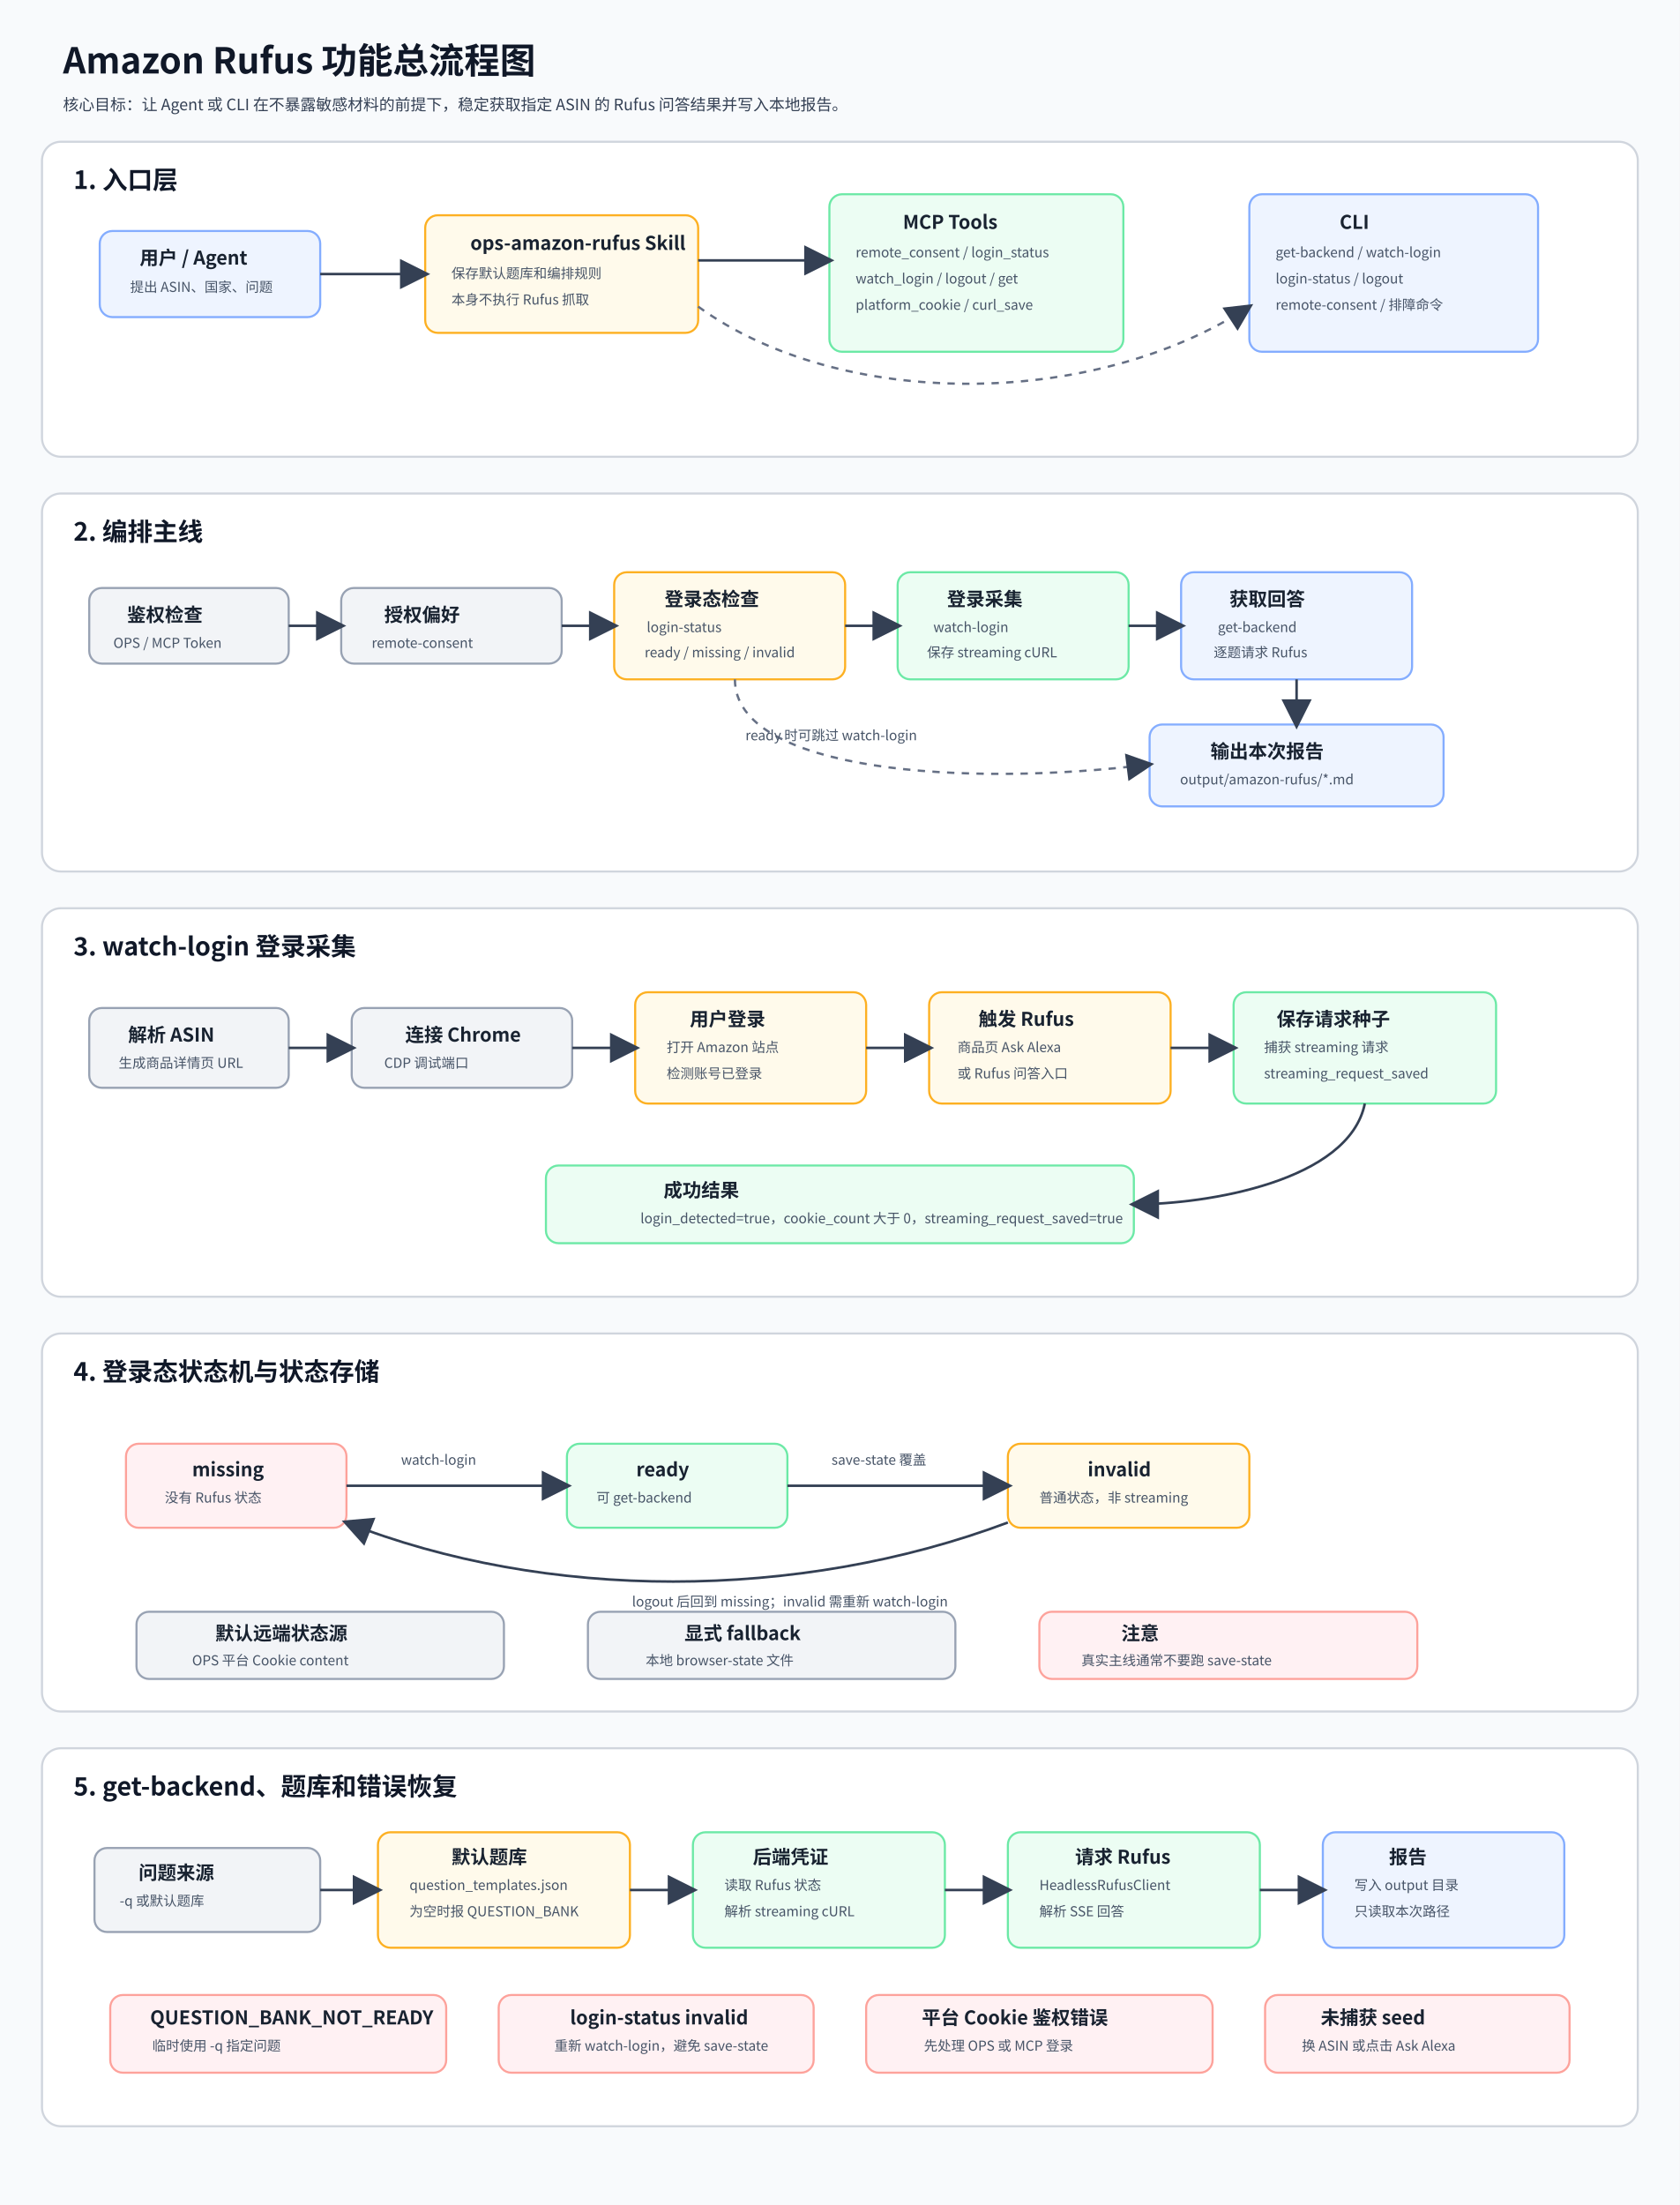
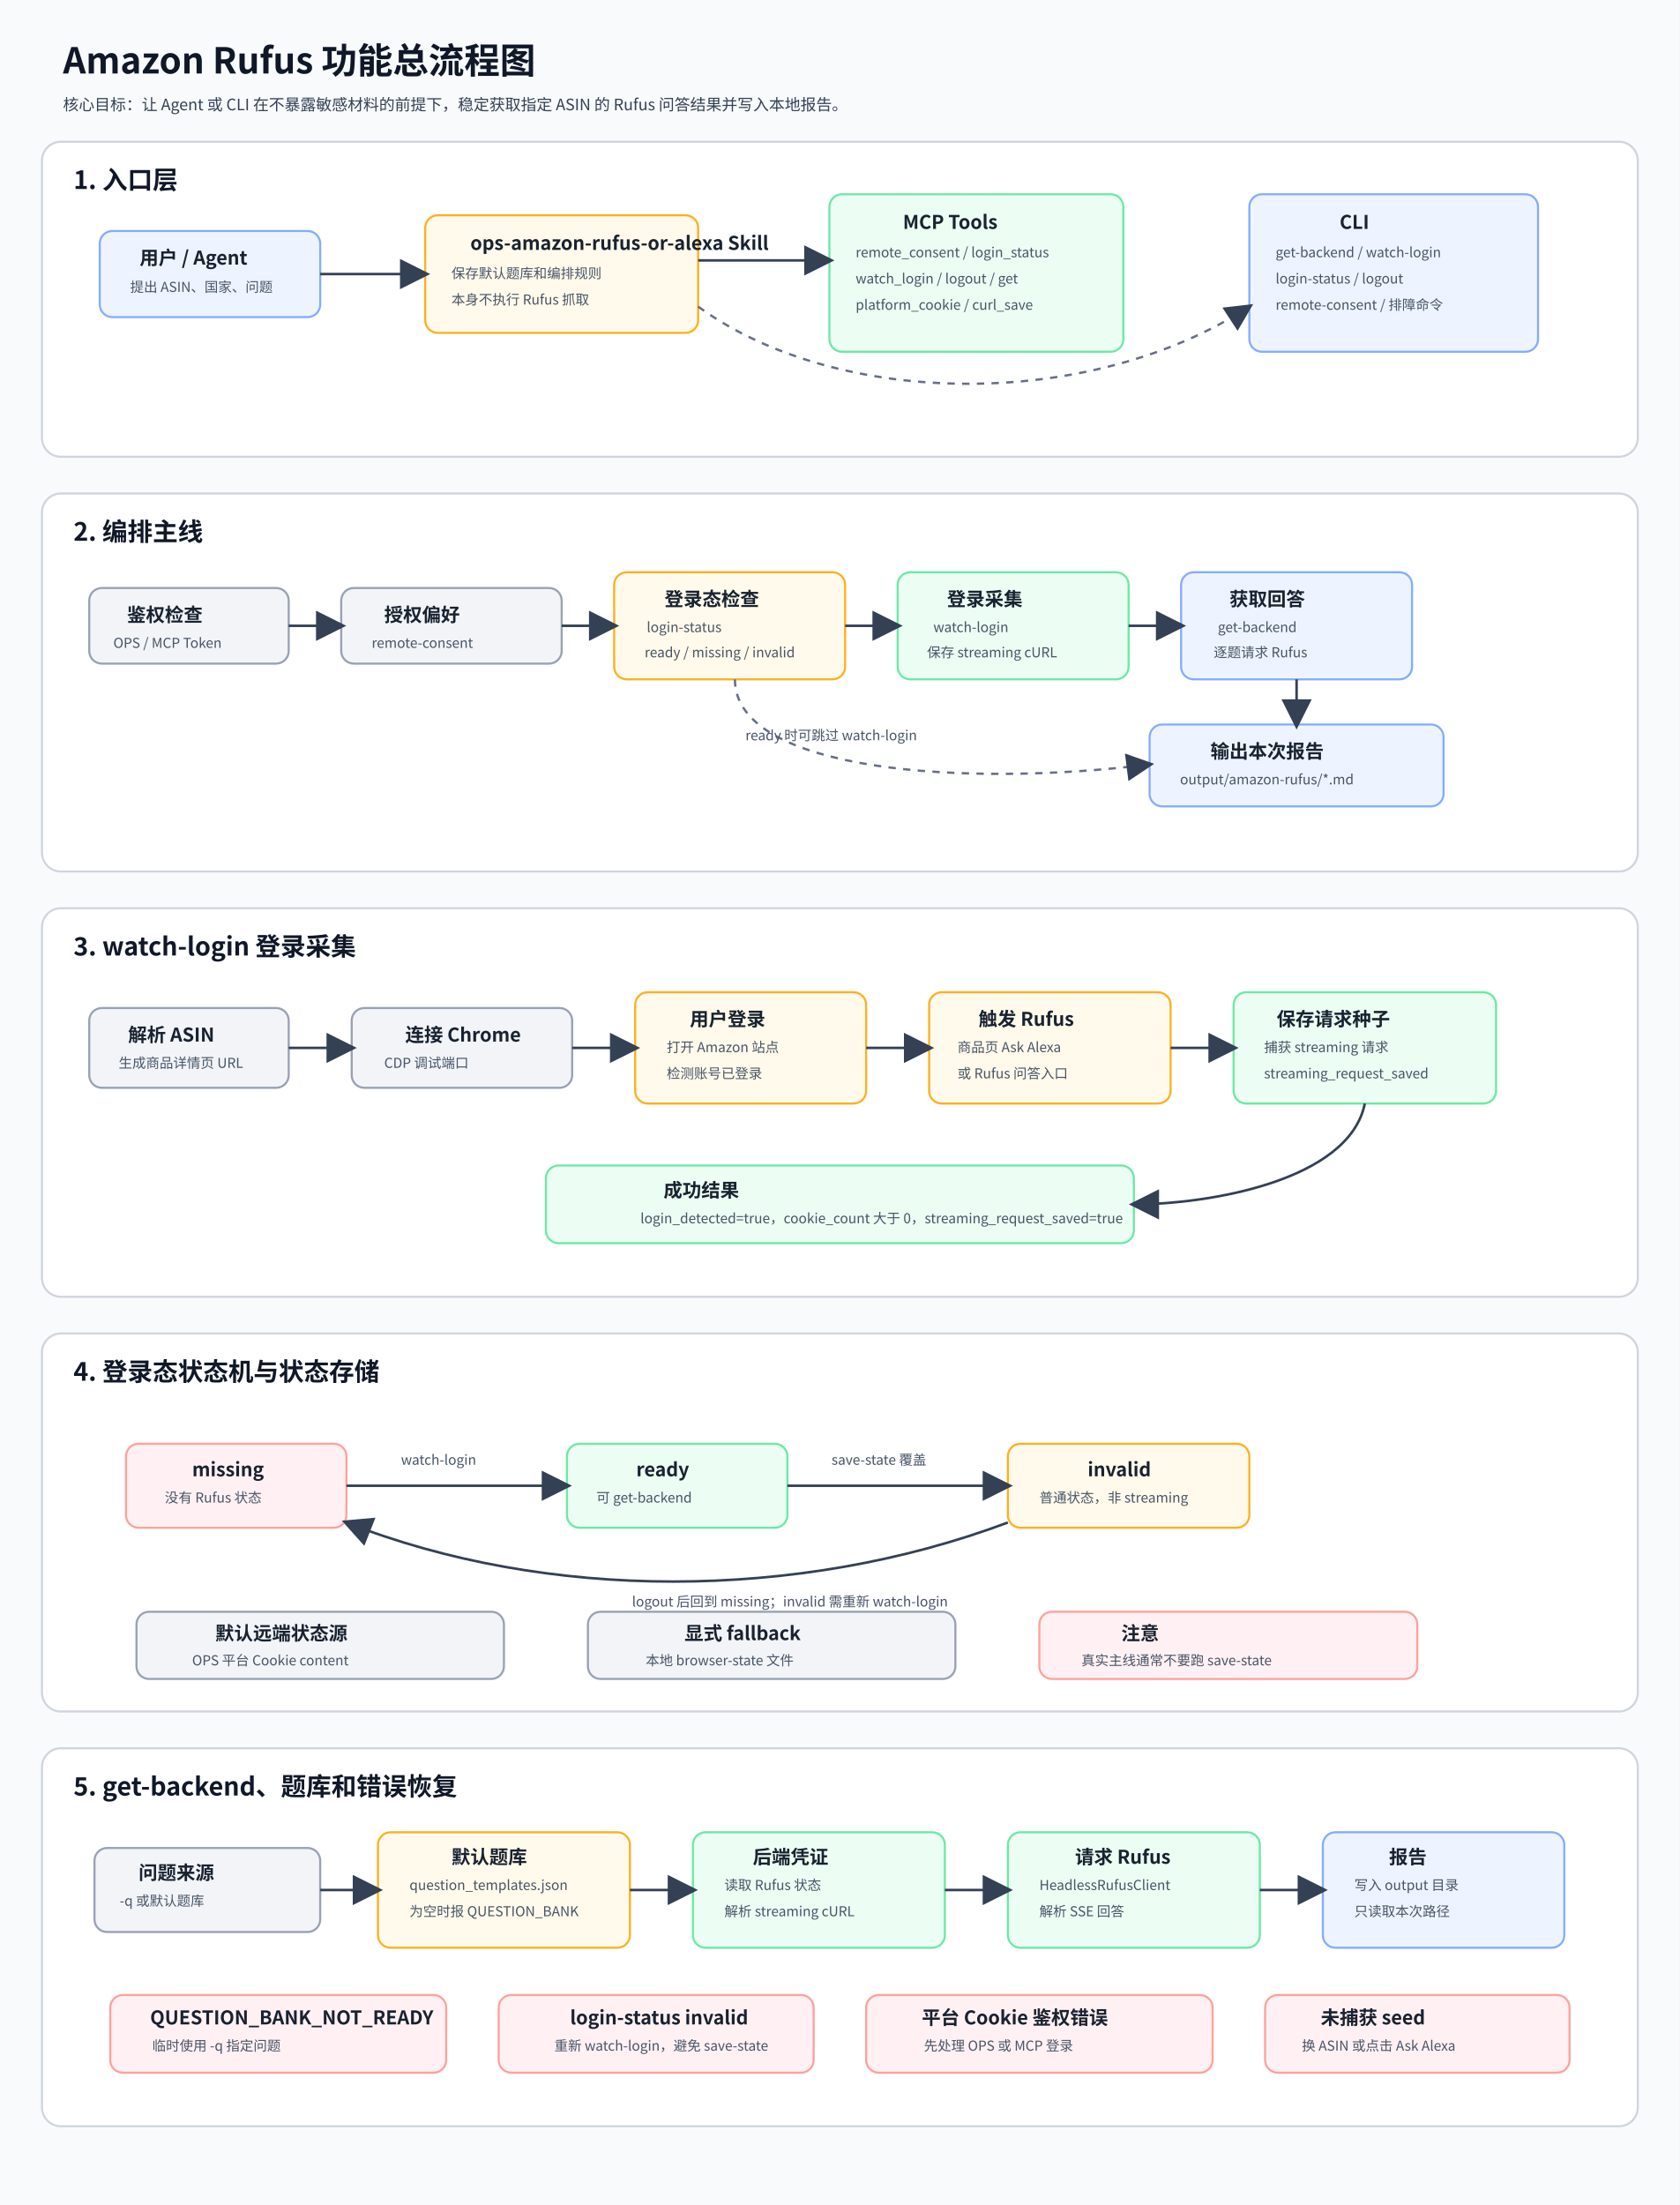
<svg xmlns="http://www.w3.org/2000/svg" width="1600" height="2100" viewBox="0 0 1600 2100" role="img" aria-labelledby="title desc">
  <defs>
    <marker id="arrow" markerWidth="12" markerHeight="12" refX="10" refY="6" orient="auto" markerUnits="strokeWidth">
      <path d="M 0 0 L 12 6 L 0 12 z" fill="#344054" />
    </marker>
    <style>
      .bg { fill: #f8fafc; }
      .panel { fill: #ffffff; stroke: #d0d5dd; stroke-width: 2; rx: 18; }
      .box { fill: #eef4ff; stroke: #84adff; stroke-width: 2; rx: 12; }
      .box-green { fill: #ecfdf3; stroke: #6ce9a6; stroke-width: 2; rx: 12; }
      .box-yellow { fill: #fffaeb; stroke: #fdb022; stroke-width: 2; rx: 12; }
      .box-red { fill: #fff1f3; stroke: #fda29b; stroke-width: 2; rx: 12; }
      .box-gray { fill: #f2f4f7; stroke: #98a2b3; stroke-width: 2; rx: 12; }
      .lane { fill: #f9fafb; stroke: #eaecf0; stroke-width: 2; rx: 16; }
      .title { font: 700 34px "Microsoft YaHei", "Noto Sans CJK SC", Arial, sans-serif; fill: #101828; }
      .section { font: 700 24px "Microsoft YaHei", "Noto Sans CJK SC", Arial, sans-serif; fill: #101828; }
      .label { font: 600 18px "Microsoft YaHei", "Noto Sans CJK SC", Arial, sans-serif; fill: #182230; }
      .text { font: 15px "Microsoft YaHei", "Noto Sans CJK SC", Arial, sans-serif; fill: #344054; }
      .small { font: 13px "Microsoft YaHei", "Noto Sans CJK SC", Arial, sans-serif; fill: #475467; }
      .arrow { stroke: #344054; stroke-width: 2.4; fill: none; marker-end: url(#arrow); }
      .dash { stroke: #667085; stroke-width: 2.2; fill: none; stroke-dasharray: 7 7; marker-end: url(#arrow); }
    </style>
  </defs>
  <rect class="bg" x="0" y="0" width="1600" height="2100" />
  <text class="title" x="60" y="70">Amazon Rufus 功能总流程图</text>
  <text class="text" x="60" y="105">核心目标：让 Agent 或 CLI 在不暴露敏感材料的前提下，稳定获取指定 ASIN 的 Rufus 问答结果并写入本地报告。</text>
  <rect class="panel" x="40" y="135" width="1520" height="300" />
  <text class="section" x="70" y="180">1. 入口层</text>
  <rect class="box" x="95" y="220" width="210" height="82" />
  <text class="label" x="133" y="252">用户 / Agent</text>
  <text class="small" x="124" y="278">提出 ASIN、国家、问题</text>
  <rect class="box-yellow" x="405" y="205" width="260" height="112" />
-   <text class="label" x="448" y="238">ops-amazon-rufus Skill</text>
+   <text class="label" x="448" y="238">ops-amazon-rufus-or-alexa Skill</text>
  <text class="small" x="430" y="265">保存默认题库和编排规则</text>
  <text class="small" x="430" y="290">本身不执行 Rufus 抓取</text>
  <rect class="box-green" x="790" y="185" width="280" height="150" />
  <text class="label" x="860" y="218">MCP Tools</text>
  <text class="small" x="815" y="245">remote_consent / login_status</text>
  <text class="small" x="815" y="270">watch_login / logout / get</text>
  <text class="small" x="815" y="295">platform_cookie / curl_save</text>
  <rect class="box" x="1190" y="185" width="275" height="150" />
  <text class="label" x="1276" y="218">CLI</text>
  <text class="small" x="1215" y="245">get-backend / watch-login</text>
  <text class="small" x="1215" y="270">login-status / logout</text>
  <text class="small" x="1215" y="295">remote-consent / 排障命令</text>
  <path class="arrow" d="M305 261 L405 261" />
  <path class="arrow" d="M665 248 L790 248" />
  <path class="dash" d="M665 292 C800 390 1040 390 1190 292" />
  <rect class="panel" x="40" y="470" width="1520" height="360" />
  <text class="section" x="70" y="515">2. 编排主线</text>
  <rect class="box-gray" x="85" y="560" width="190" height="72" />
  <text class="label" x="121" y="592">鉴权检查</text>
  <text class="small" x="108" y="617">OPS / MCP Token</text>
  <rect class="box-gray" x="325" y="560" width="210" height="72" />
  <text class="label" x="366" y="592">授权偏好</text>
  <text class="small" x="354" y="617">remote-consent</text>
  <rect class="box-yellow" x="585" y="545" width="220" height="102" />
  <text class="label" x="633" y="577">登录态检查</text>
  <text class="small" x="616" y="602">login-status</text>
  <text class="small" x="614" y="626">ready / missing / invalid</text>
  <rect class="box-green" x="855" y="545" width="220" height="102" />
  <text class="label" x="902" y="577">登录采集</text>
  <text class="small" x="889" y="602">watch-login</text>
  <text class="small" x="883" y="626">保存 streaming cURL</text>
  <rect class="box" x="1125" y="545" width="220" height="102" />
  <text class="label" x="1171" y="577">获取回答</text>
  <text class="small" x="1160" y="602">get-backend</text>
  <text class="small" x="1156" y="626">逐题请求 Rufus</text>
  <rect class="box" x="1095" y="690" width="280" height="78" />
  <text class="label" x="1153" y="722">输出本次报告</text>
  <text class="small" x="1124" y="747">output/amazon-rufus/*.md</text>
  <path class="arrow" d="M275 596 L325 596" />
  <path class="arrow" d="M535 596 L585 596" />
  <path class="arrow" d="M805 596 L855 596" />
  <path class="arrow" d="M1075 596 L1125 596" />
  <path class="arrow" d="M1235 647 L1235 690" />
  <path class="dash" d="M700 647 C700 735 920 750 1095 728" />
  <text class="small" x="710" y="705">ready 时可跳过 watch-login</text>
  <rect class="panel" x="40" y="865" width="1520" height="370" />
  <text class="section" x="70" y="910">3. watch-login 登录采集</text>
  <rect class="box-gray" x="85" y="960" width="190" height="76" />
  <text class="label" x="122" y="992">解析 ASIN</text>
  <text class="small" x="113" y="1017">生成商品详情页 URL</text>
  <rect class="box-gray" x="335" y="960" width="210" height="76" />
  <text class="label" x="386" y="992">连接 Chrome</text>
  <text class="small" x="366" y="1017">CDP 调试端口</text>
  <rect class="box-yellow" x="605" y="945" width="220" height="106" />
  <text class="label" x="657" y="977">用户登录</text>
  <text class="small" x="635" y="1002">打开 Amazon 站点</text>
  <text class="small" x="635" y="1027">检测账号已登录</text>
  <rect class="box-yellow" x="885" y="945" width="230" height="106" />
  <text class="label" x="932" y="977">触发 Rufus</text>
  <text class="small" x="912" y="1002">商品页 Ask Alexa</text>
  <text class="small" x="912" y="1027">或 Rufus 问答入口</text>
  <rect class="box-green" x="1175" y="945" width="250" height="106" />
  <text class="label" x="1216" y="977">保存请求种子</text>
  <text class="small" x="1204" y="1002">捕获 streaming 请求</text>
  <text class="small" x="1204" y="1027">streaming_request_saved</text>
  <rect class="box-green" x="520" y="1110" width="560" height="74" />
  <text class="label" x="632" y="1140">成功结果</text>
  <text class="small" x="610" y="1165">login_detected=true，cookie_count 大于 0，streaming_request_saved=true</text>
  <path class="arrow" d="M275 998 L335 998" />
  <path class="arrow" d="M545 998 L605 998" />
  <path class="arrow" d="M825 998 L885 998" />
  <path class="arrow" d="M1115 998 L1175 998" />
  <path class="arrow" d="M1300 1051 C1285 1125 1150 1147 1080 1147" />
  <rect class="panel" x="40" y="1270" width="1520" height="360" />
  <text class="section" x="70" y="1315">4. 登录态状态机与状态存储</text>
  <rect class="box-red" x="120" y="1375" width="210" height="80" />
  <text class="label" x="183" y="1406">missing</text>
  <text class="small" x="157" y="1431">没有 Rufus 状态</text>
  <rect class="box-green" x="540" y="1375" width="210" height="80" />
  <text class="label" x="606" y="1406">ready</text>
  <text class="small" x="568" y="1431">可 get-backend</text>
  <rect class="box-yellow" x="960" y="1375" width="230" height="80" />
  <text class="label" x="1036" y="1406">invalid</text>
  <text class="small" x="990" y="1431">普通状态，非 streaming</text>
  <path class="arrow" d="M330 1415 L540 1415" />
  <text class="small" x="382" y="1395">watch-login</text>
  <path class="arrow" d="M750 1415 L960 1415" />
  <text class="small" x="792" y="1395">save-state 覆盖</text>
  <path class="arrow" d="M960 1450 C760 1525 520 1525 330 1450" />
  <text class="small" x="602" y="1530">logout 后回到 missing；invalid 需重新 watch-login</text>
  <rect class="box-gray" x="130" y="1535" width="350" height="64" />
  <text class="label" x="205" y="1562">默认远端状态源</text>
  <text class="small" x="183" y="1586">OPS 平台 Cookie content</text>
  <rect class="box-gray" x="560" y="1535" width="350" height="64" />
  <text class="label" x="652" y="1562">显式 fallback</text>
  <text class="small" x="615" y="1586">本地 browser-state 文件</text>
  <rect class="box-red" x="990" y="1535" width="360" height="64" />
  <text class="label" x="1068" y="1562">注意</text>
  <text class="small" x="1030" y="1586">真实主线通常不要跑 save-state</text>
  <rect class="panel" x="40" y="1665" width="1520" height="360" />
  <text class="section" x="70" y="1710">5. get-backend、题库和错误恢复</text>
  <rect class="box-gray" x="90" y="1760" width="215" height="80" />
  <text class="label" x="132" y="1790">问题来源</text>
  <text class="small" x="114" y="1815">-q 或默认题库</text>
  <rect class="box-yellow" x="360" y="1745" width="240" height="110" />
  <text class="label" x="430" y="1775">默认题库</text>
  <text class="small" x="390" y="1800">question_templates.json</text>
  <text class="small" x="390" y="1825">为空时报 QUESTION_BANK</text>
  <rect class="box-green" x="660" y="1745" width="240" height="110" />
  <text class="label" x="717" y="1775">后端凭证</text>
  <text class="small" x="690" y="1800">读取 Rufus 状态</text>
  <text class="small" x="690" y="1825">解析 streaming cURL</text>
  <rect class="box-green" x="960" y="1745" width="240" height="110" />
  <text class="label" x="1024" y="1775">请求 Rufus</text>
  <text class="small" x="990" y="1800">HeadlessRufusClient</text>
  <text class="small" x="990" y="1825">解析 SSE 回答</text>
  <rect class="box" x="1260" y="1745" width="230" height="110" />
  <text class="label" x="1323" y="1775">报告</text>
  <text class="small" x="1290" y="1800">写入 output 目录</text>
  <text class="small" x="1290" y="1825">只读取本次路径</text>
  <path class="arrow" d="M305 1800 L360 1800" />
  <path class="arrow" d="M600 1800 L660 1800" />
  <path class="arrow" d="M900 1800 L960 1800" />
  <path class="arrow" d="M1200 1800 L1260 1800" />
  <rect class="box-red" x="105" y="1900" width="320" height="74" />
  <text class="label" x="143" y="1928">QUESTION_BANK_NOT_READY</text>
  <text class="small" x="145" y="1953">临时使用 -q 指定问题</text>
  <rect class="box-red" x="475" y="1900" width="300" height="74" />
  <text class="label" x="543" y="1928">login-status invalid</text>
  <text class="small" x="528" y="1953">重新 watch-login，避免 save-state</text>
  <rect class="box-red" x="825" y="1900" width="330" height="74" />
  <text class="label" x="878" y="1928">平台 Cookie 鉴权错误</text>
  <text class="small" x="880" y="1953">先处理 OPS 或 MCP 登录</text>
  <rect class="box-red" x="1205" y="1900" width="290" height="74" />
  <text class="label" x="1258" y="1928">未捕获 seed</text>
  <text class="small" x="1240" y="1953">换 ASIN 或点击 Ask Alexa</text>
</svg>
